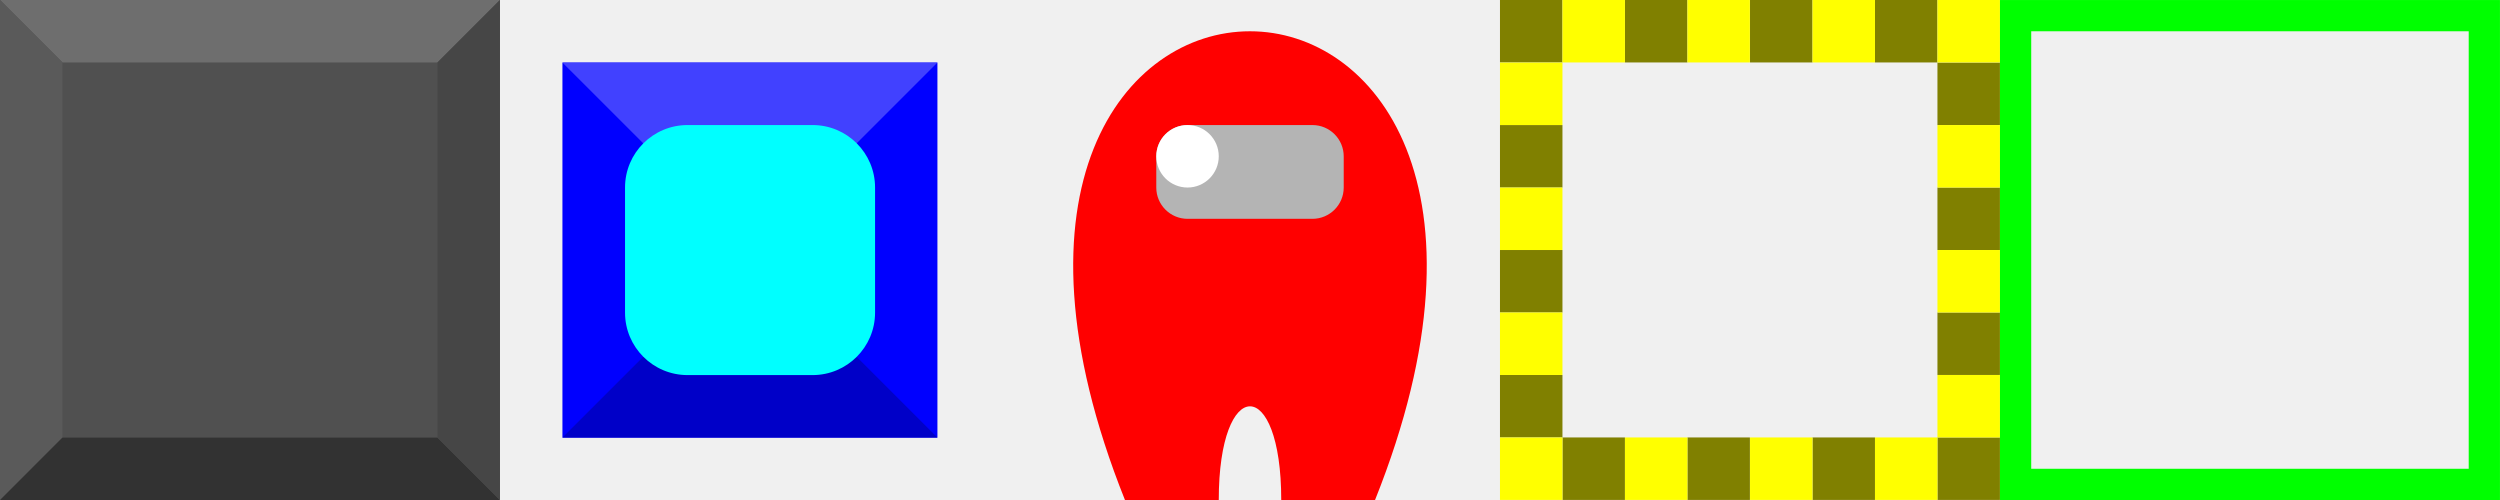
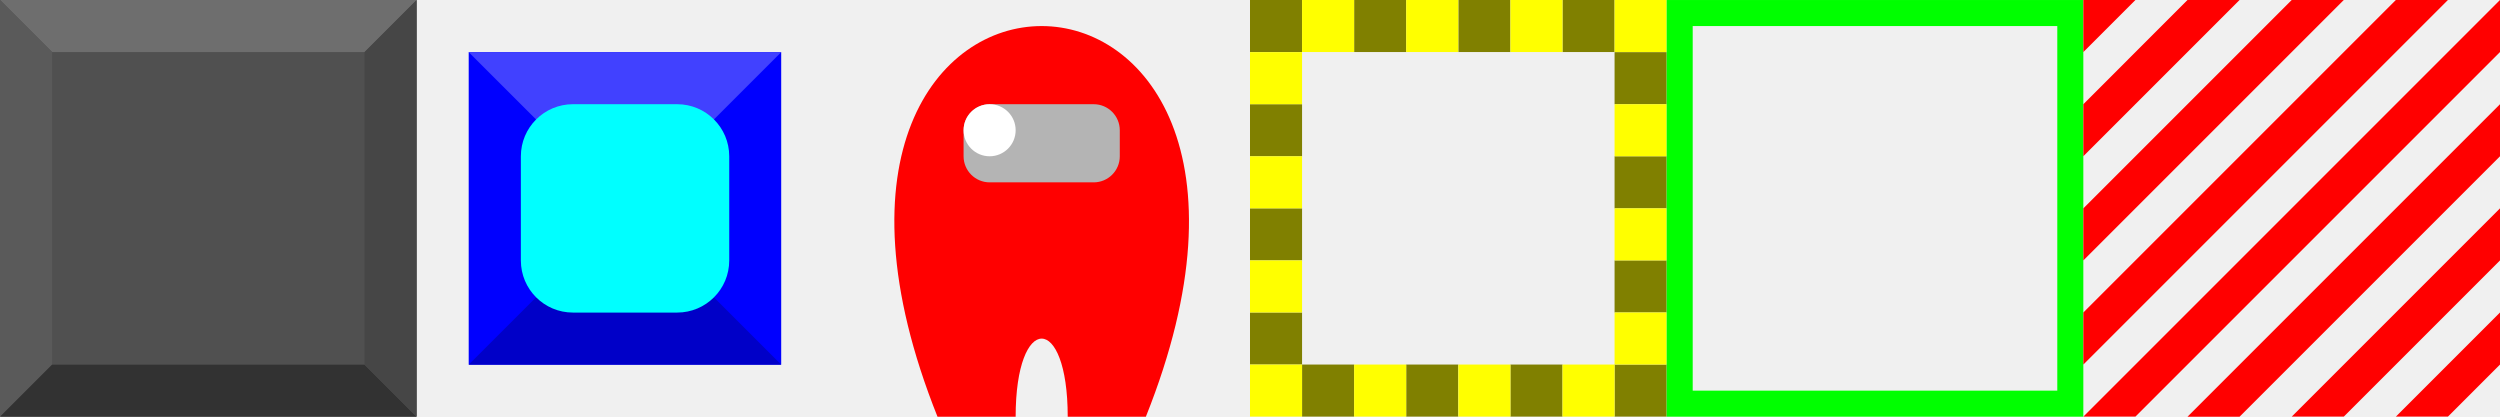
- <svg xmlns="http://www.w3.org/2000/svg" width="80" height="16" viewBox="0 0 21.167 4.233" version="1.1" id="svg8">
+ <svg xmlns="http://www.w3.org/2000/svg" width="96" height="16" viewBox="0 0 25.4 4.233" version="1.1" id="svg8">
  <defs id="defs2" />
  <g id="layer1" transform="translate(6.28e-6,-263.1334)">
    <rect style="fill:#505050;fill-opacity:1;stroke:none;stroke-width:0.265;stroke-linecap:round;stroke-linejoin:round;stroke-miterlimit:4;stroke-dasharray:none;stroke-opacity:1;paint-order:normal" id="rect817" width="4.233" height="4.233" x="0" y="263.133" />
    <rect style="fill:#0000ff;fill-opacity:1;stroke:none;stroke-width:0.265;stroke-linecap:round;stroke-linejoin:round;stroke-miterlimit:4;stroke-dasharray:none;stroke-opacity:1;paint-order:normal" id="rect821" width="3.175" height="3.175" x="4.762" y="263.663" />
    <path style="fill:#6e6e6e;fill-opacity:1;stroke:none;stroke-width:0.265;stroke-linecap:butt;stroke-linejoin:miter;stroke-miterlimit:4;stroke-dasharray:none;stroke-opacity:1" d="m 0,263.133 h 4.233 l -0.529,0.529 H 0.529 Z" id="path823" />
    <path id="path825" d="m -6.28e-6,267.367 3.36e-6,-4.233 0.529,0.529 -2.52e-6,3.175 z" style="fill:#5a5a5a;fill-opacity:1;stroke:none;stroke-width:0.265;stroke-linecap:butt;stroke-linejoin:miter;stroke-miterlimit:4;stroke-dasharray:none;stroke-opacity:1" />
    <path style="fill:#323232;fill-opacity:1;stroke:none;stroke-width:0.265;stroke-linecap:butt;stroke-linejoin:miter;stroke-miterlimit:4;stroke-dasharray:none;stroke-opacity:1" d="M 4.233,267.367 H -2.78e-6 l 0.529,-0.529 H 3.704 Z" id="path827" />
    <path id="path829" d="m 4.233,263.133 1.63e-5,4.233 -0.529,-0.529 -1.23e-5,-3.175 z" style="fill:#464646;fill-opacity:1;stroke:none;stroke-width:0.265;stroke-linecap:butt;stroke-linejoin:miter;stroke-miterlimit:4;stroke-dasharray:none;stroke-opacity:1" />
    <path style="fill:#ff0000;stroke:none;stroke-width:0.265px;stroke-linecap:butt;stroke-linejoin:miter;stroke-opacity:1" d="m 9.525,267.367 c -2.117,-5.292 4.233,-5.292 2.117,0 h -0.794 c 0,-1.058 -0.529,-1.058 -0.529,0 z" id="path837" />
    <rect style="fill:#b4b4b4;fill-opacity:1;stroke:none;stroke-width:0.229;stroke-linecap:round;stroke-linejoin:round;stroke-miterlimit:4;stroke-dasharray:none;stroke-opacity:1;paint-order:normal" id="rect839" width="1.587" height="0.794" x="9.79" y="264.192" rx="0.265" />
    <g id="g925" style="fill:#808000">
      <rect y="263.133" x="12.7" height="0.529" width="0.529" id="rect851" style="fill:#808000;fill-opacity:1;stroke:none;stroke-width:0.529;stroke-linecap:butt;stroke-linejoin:miter;stroke-miterlimit:4;stroke-dasharray:0.529, 0.529;stroke-dashoffset:20;stroke-opacity:1;paint-order:normal" />
      <rect style="fill:#808000;fill-opacity:1;stroke:none;stroke-width:0.529;stroke-linecap:butt;stroke-linejoin:miter;stroke-miterlimit:4;stroke-dasharray:0.529, 0.529;stroke-dashoffset:20;stroke-opacity:1;paint-order:normal" id="rect853" width="0.529" height="0.529" x="13.758" y="263.133" />
      <rect y="263.133" x="14.817" height="0.529" width="0.529" id="rect855" style="fill:#808000;fill-opacity:1;stroke:none;stroke-width:0.529;stroke-linecap:butt;stroke-linejoin:miter;stroke-miterlimit:4;stroke-dasharray:0.529, 0.529;stroke-dashoffset:20;stroke-opacity:1;paint-order:normal" />
      <rect style="fill:#808000;fill-opacity:1;stroke:none;stroke-width:0.529;stroke-linecap:butt;stroke-linejoin:miter;stroke-miterlimit:4;stroke-dasharray:0.529, 0.529;stroke-dashoffset:20;stroke-opacity:1;paint-order:normal" id="rect857" width="0.529" height="0.529" x="15.875" y="263.133" />
      <rect y="263.663" x="16.404" height="0.529" width="0.529" id="rect859" style="fill:#808000;fill-opacity:1;stroke:none;stroke-width:0.529;stroke-linecap:butt;stroke-linejoin:miter;stroke-miterlimit:4;stroke-dasharray:0.529, 0.529;stroke-dashoffset:20;stroke-opacity:1;paint-order:normal" />
      <rect style="fill:#808000;fill-opacity:1;stroke:none;stroke-width:0.529;stroke-linecap:butt;stroke-linejoin:miter;stroke-miterlimit:4;stroke-dasharray:0.529, 0.529;stroke-dashoffset:20;stroke-opacity:1;paint-order:normal" id="rect861" width="0.529" height="0.529" x="16.404" y="264.721" />
      <rect y="265.779" x="16.404" height="0.529" width="0.529" id="rect863" style="fill:#808000;fill-opacity:1;stroke:none;stroke-width:0.529;stroke-linecap:butt;stroke-linejoin:miter;stroke-miterlimit:4;stroke-dasharray:0.529, 0.529;stroke-dashoffset:20;stroke-opacity:1;paint-order:normal" />
      <rect style="fill:#808000;fill-opacity:1;stroke:none;stroke-width:0.529;stroke-linecap:butt;stroke-linejoin:miter;stroke-miterlimit:4;stroke-dasharray:0.529, 0.529;stroke-dashoffset:20;stroke-opacity:1;paint-order:normal" id="rect865" width="0.529" height="0.529" x="16.404" y="266.837" />
      <rect y="264.192" x="12.7" height="0.529" width="0.529" id="rect867" style="fill:#808000;fill-opacity:1;stroke:none;stroke-width:0.529;stroke-linecap:butt;stroke-linejoin:miter;stroke-miterlimit:4;stroke-dasharray:0.529, 0.529;stroke-dashoffset:20;stroke-opacity:1;paint-order:normal" />
      <rect style="fill:#808000;fill-opacity:1;stroke:none;stroke-width:0.529;stroke-linecap:butt;stroke-linejoin:miter;stroke-miterlimit:4;stroke-dasharray:0.529, 0.529;stroke-dashoffset:20;stroke-opacity:1;paint-order:normal" id="rect869" width="0.529" height="0.529" x="12.7" y="265.25" />
      <rect y="266.308" x="12.7" height="0.529" width="0.529" id="rect871" style="fill:#808000;fill-opacity:1;stroke:none;stroke-width:0.529;stroke-linecap:butt;stroke-linejoin:miter;stroke-miterlimit:4;stroke-dasharray:0.529, 0.529;stroke-dashoffset:20;stroke-opacity:1;paint-order:normal" />
      <rect style="fill:#808000;fill-opacity:1;stroke:none;stroke-width:0.529;stroke-linecap:butt;stroke-linejoin:miter;stroke-miterlimit:4;stroke-dasharray:0.529, 0.529;stroke-dashoffset:20;stroke-opacity:1;paint-order:normal" id="rect873" width="0.529" height="0.529" x="13.229" y="266.837" />
      <rect y="266.837" x="14.287" height="0.529" width="0.529" id="rect875" style="fill:#808000;fill-opacity:1;stroke:none;stroke-width:0.529;stroke-linecap:butt;stroke-linejoin:miter;stroke-miterlimit:4;stroke-dasharray:0.529, 0.529;stroke-dashoffset:20;stroke-opacity:1;paint-order:normal" />
      <rect style="fill:#808000;fill-opacity:1;stroke:none;stroke-width:0.529;stroke-linecap:butt;stroke-linejoin:miter;stroke-miterlimit:4;stroke-dasharray:0.529, 0.529;stroke-dashoffset:20;stroke-opacity:1;paint-order:normal" id="rect877" width="0.529" height="0.529" x="15.346" y="266.837" />
    </g>
    <g id="g941">
      <rect style="fill:#ffff00;fill-opacity:1;stroke:none;stroke-width:0.529;stroke-linecap:butt;stroke-linejoin:miter;stroke-miterlimit:4;stroke-dasharray:0.529, 0.529;stroke-dashoffset:20;stroke-opacity:1;paint-order:normal" id="rect879" width="0.529" height="0.529" x="13.229" y="263.133" />
      <rect y="263.133" x="14.287" height="0.529" width="0.529" id="rect881" style="fill:#ffff00;fill-opacity:1;stroke:none;stroke-width:0.529;stroke-linecap:butt;stroke-linejoin:miter;stroke-miterlimit:4;stroke-dasharray:0.529, 0.529;stroke-dashoffset:20;stroke-opacity:1;paint-order:normal" />
      <rect style="fill:#ffff00;fill-opacity:1;stroke:none;stroke-width:0.529;stroke-linecap:butt;stroke-linejoin:miter;stroke-miterlimit:4;stroke-dasharray:0.529, 0.529;stroke-dashoffset:20;stroke-opacity:1;paint-order:normal" id="rect883" width="0.529" height="0.529" x="15.346" y="263.133" />
      <rect y="263.133" x="16.404" height="0.529" width="0.529" id="rect885" style="fill:#ffff00;fill-opacity:1;stroke:none;stroke-width:0.529;stroke-linecap:butt;stroke-linejoin:miter;stroke-miterlimit:4;stroke-dasharray:0.529, 0.529;stroke-dashoffset:20;stroke-opacity:1;paint-order:normal" />
      <rect style="fill:#ffff00;fill-opacity:1;stroke:none;stroke-width:0.529;stroke-linecap:butt;stroke-linejoin:miter;stroke-miterlimit:4;stroke-dasharray:0.529, 0.529;stroke-dashoffset:20;stroke-opacity:1;paint-order:normal" id="rect887" width="0.529" height="0.529" x="16.404" y="264.192" />
      <rect y="265.25" x="16.404" height="0.529" width="0.529" id="rect889" style="fill:#ffff00;fill-opacity:1;stroke:none;stroke-width:0.529;stroke-linecap:butt;stroke-linejoin:miter;stroke-miterlimit:4;stroke-dasharray:0.529, 0.529;stroke-dashoffset:20;stroke-opacity:1;paint-order:normal" />
      <rect style="fill:#ffff00;fill-opacity:1;stroke:none;stroke-width:0.529;stroke-linecap:butt;stroke-linejoin:miter;stroke-miterlimit:4;stroke-dasharray:0.529, 0.529;stroke-dashoffset:20;stroke-opacity:1;paint-order:normal" id="rect891" width="0.529" height="0.529" x="16.404" y="266.308" />
      <rect y="266.837" x="15.875" height="0.529" width="0.529" id="rect893" style="fill:#ffff00;fill-opacity:1;stroke:none;stroke-width:0.529;stroke-linecap:butt;stroke-linejoin:miter;stroke-miterlimit:4;stroke-dasharray:0.529, 0.529;stroke-dashoffset:20;stroke-opacity:1;paint-order:normal" />
      <rect style="fill:#ffff00;fill-opacity:1;stroke:none;stroke-width:0.529;stroke-linecap:butt;stroke-linejoin:miter;stroke-miterlimit:4;stroke-dasharray:0.529, 0.529;stroke-dashoffset:20;stroke-opacity:1;paint-order:normal" id="rect895" width="0.529" height="0.529" x="14.817" y="266.837" />
      <rect y="266.837" x="13.758" height="0.529" width="0.529" id="rect897" style="fill:#ffff00;fill-opacity:1;stroke:none;stroke-width:0.529;stroke-linecap:butt;stroke-linejoin:miter;stroke-miterlimit:4;stroke-dasharray:0.529, 0.529;stroke-dashoffset:20;stroke-opacity:1;paint-order:normal" />
      <rect style="fill:#ffff00;fill-opacity:1;stroke:none;stroke-width:0.529;stroke-linecap:butt;stroke-linejoin:miter;stroke-miterlimit:4;stroke-dasharray:0.529, 0.529;stroke-dashoffset:20;stroke-opacity:1;paint-order:normal" id="rect899" width="0.529" height="0.529" x="12.7" y="266.837" />
      <rect y="265.779" x="12.7" height="0.529" width="0.529" id="rect901" style="fill:#ffff00;fill-opacity:1;stroke:none;stroke-width:0.529;stroke-linecap:butt;stroke-linejoin:miter;stroke-miterlimit:4;stroke-dasharray:0.529, 0.529;stroke-dashoffset:20;stroke-opacity:1;paint-order:normal" />
      <rect style="fill:#ffff00;fill-opacity:1;stroke:none;stroke-width:0.529;stroke-linecap:butt;stroke-linejoin:miter;stroke-miterlimit:4;stroke-dasharray:0.529, 0.529;stroke-dashoffset:20;stroke-opacity:1;paint-order:normal" id="rect903" width="0.529" height="0.529" x="12.7" y="264.721" />
      <rect y="263.663" x="12.7" height="0.529" width="0.529" id="rect905" style="fill:#ffff00;fill-opacity:1;stroke:none;stroke-width:0.529;stroke-linecap:butt;stroke-linejoin:miter;stroke-miterlimit:4;stroke-dasharray:0.529, 0.529;stroke-dashoffset:20;stroke-opacity:1;paint-order:normal" />
    </g>
    <rect rx="0.265" y="264.192" x="9.79" height="0.529" width="0.529" id="rect907" style="fill:#ffffff;fill-opacity:1;stroke:none;stroke-width:0.108;stroke-linecap:round;stroke-linejoin:round;stroke-miterlimit:4;stroke-dasharray:none;stroke-opacity:1;paint-order:normal" />
    <g style="fill:#008000" id="g973" transform="translate(4.233334,-6.349988)">
      <rect style="fill:#008000;fill-opacity:1;stroke:none;stroke-width:0.529;stroke-linecap:butt;stroke-linejoin:miter;stroke-miterlimit:4;stroke-dasharray:0.529, 0.529;stroke-dashoffset:20;stroke-opacity:1;paint-order:normal" id="rect945" width="0.529" height="0.529" x="12.7" y="263.133" />
      <rect y="263.133" x="13.758" height="0.529" width="0.529" id="rect947" style="fill:#008000;fill-opacity:1;stroke:none;stroke-width:0.529;stroke-linecap:butt;stroke-linejoin:miter;stroke-miterlimit:4;stroke-dasharray:0.529, 0.529;stroke-dashoffset:20;stroke-opacity:1;paint-order:normal" />
      <rect style="fill:#008000;fill-opacity:1;stroke:none;stroke-width:0.529;stroke-linecap:butt;stroke-linejoin:miter;stroke-miterlimit:4;stroke-dasharray:0.529, 0.529;stroke-dashoffset:20;stroke-opacity:1;paint-order:normal" id="rect949" width="0.529" height="0.529" x="14.817" y="263.133" />
      <rect y="263.133" x="15.875" height="0.529" width="0.529" id="rect951" style="fill:#008000;fill-opacity:1;stroke:none;stroke-width:0.529;stroke-linecap:butt;stroke-linejoin:miter;stroke-miterlimit:4;stroke-dasharray:0.529, 0.529;stroke-dashoffset:20;stroke-opacity:1;paint-order:normal" />
      <rect style="fill:#008000;fill-opacity:1;stroke:none;stroke-width:0.529;stroke-linecap:butt;stroke-linejoin:miter;stroke-miterlimit:4;stroke-dasharray:0.529, 0.529;stroke-dashoffset:20;stroke-opacity:1;paint-order:normal" id="rect953" width="0.529" height="0.529" x="16.404" y="263.663" />
      <rect y="264.721" x="16.404" height="0.529" width="0.529" id="rect955" style="fill:#008000;fill-opacity:1;stroke:none;stroke-width:0.529;stroke-linecap:butt;stroke-linejoin:miter;stroke-miterlimit:4;stroke-dasharray:0.529, 0.529;stroke-dashoffset:20;stroke-opacity:1;paint-order:normal" />
      <rect style="fill:#008000;fill-opacity:1;stroke:none;stroke-width:0.529;stroke-linecap:butt;stroke-linejoin:miter;stroke-miterlimit:4;stroke-dasharray:0.529, 0.529;stroke-dashoffset:20;stroke-opacity:1;paint-order:normal" id="rect957" width="0.529" height="0.529" x="16.404" y="265.779" />
      <rect y="266.837" x="16.404" height="0.529" width="0.529" id="rect959" style="fill:#008000;fill-opacity:1;stroke:none;stroke-width:0.529;stroke-linecap:butt;stroke-linejoin:miter;stroke-miterlimit:4;stroke-dasharray:0.529, 0.529;stroke-dashoffset:20;stroke-opacity:1;paint-order:normal" />
      <rect style="fill:#008000;fill-opacity:1;stroke:none;stroke-width:0.529;stroke-linecap:butt;stroke-linejoin:miter;stroke-miterlimit:4;stroke-dasharray:0.529, 0.529;stroke-dashoffset:20;stroke-opacity:1;paint-order:normal" id="rect961" width="0.529" height="0.529" x="12.7" y="264.192" />
      <rect y="265.25" x="12.7" height="0.529" width="0.529" id="rect963" style="fill:#008000;fill-opacity:1;stroke:none;stroke-width:0.529;stroke-linecap:butt;stroke-linejoin:miter;stroke-miterlimit:4;stroke-dasharray:0.529, 0.529;stroke-dashoffset:20;stroke-opacity:1;paint-order:normal" />
      <rect style="fill:#008000;fill-opacity:1;stroke:none;stroke-width:0.529;stroke-linecap:butt;stroke-linejoin:miter;stroke-miterlimit:4;stroke-dasharray:0.529, 0.529;stroke-dashoffset:20;stroke-opacity:1;paint-order:normal" id="rect965" width="0.529" height="0.529" x="12.7" y="266.308" />
      <rect y="266.837" x="13.229" height="0.529" width="0.529" id="rect967" style="fill:#008000;fill-opacity:1;stroke:none;stroke-width:0.529;stroke-linecap:butt;stroke-linejoin:miter;stroke-miterlimit:4;stroke-dasharray:0.529, 0.529;stroke-dashoffset:20;stroke-opacity:1;paint-order:normal" />
      <rect style="fill:#008000;fill-opacity:1;stroke:none;stroke-width:0.529;stroke-linecap:butt;stroke-linejoin:miter;stroke-miterlimit:4;stroke-dasharray:0.529, 0.529;stroke-dashoffset:20;stroke-opacity:1;paint-order:normal" id="rect969" width="0.529" height="0.529" x="14.287" y="266.837" />
      <rect y="266.837" x="15.346" height="0.529" width="0.529" id="rect971" style="fill:#008000;fill-opacity:1;stroke:none;stroke-width:0.529;stroke-linecap:butt;stroke-linejoin:miter;stroke-miterlimit:4;stroke-dasharray:0.529, 0.529;stroke-dashoffset:20;stroke-opacity:1;paint-order:normal" />
    </g>
    <g id="g1003" transform="translate(4.233334,-6.349992)" style="fill:#00ff00">
      <rect y="263.133" x="13.229" height="0.529" width="0.529" id="rect975" style="fill:#00ff00;fill-opacity:1;stroke:none;stroke-width:0.529;stroke-linecap:butt;stroke-linejoin:miter;stroke-miterlimit:4;stroke-dasharray:0.529, 0.529;stroke-dashoffset:20;stroke-opacity:1;paint-order:normal" />
      <rect style="fill:#00ff00;fill-opacity:1;stroke:none;stroke-width:0.529;stroke-linecap:butt;stroke-linejoin:miter;stroke-miterlimit:4;stroke-dasharray:0.529, 0.529;stroke-dashoffset:20;stroke-opacity:1;paint-order:normal" id="rect977" width="0.529" height="0.529" x="14.287" y="263.133" />
      <rect y="263.133" x="15.346" height="0.529" width="0.529" id="rect979" style="fill:#00ff00;fill-opacity:1;stroke:none;stroke-width:0.529;stroke-linecap:butt;stroke-linejoin:miter;stroke-miterlimit:4;stroke-dasharray:0.529, 0.529;stroke-dashoffset:20;stroke-opacity:1;paint-order:normal" />
      <rect style="fill:#00ff00;fill-opacity:1;stroke:none;stroke-width:0.529;stroke-linecap:butt;stroke-linejoin:miter;stroke-miterlimit:4;stroke-dasharray:0.529, 0.529;stroke-dashoffset:20;stroke-opacity:1;paint-order:normal" id="rect981" width="0.529" height="0.529" x="16.404" y="263.133" />
      <rect y="264.192" x="16.404" height="0.529" width="0.529" id="rect983" style="fill:#00ff00;fill-opacity:1;stroke:none;stroke-width:0.529;stroke-linecap:butt;stroke-linejoin:miter;stroke-miterlimit:4;stroke-dasharray:0.529, 0.529;stroke-dashoffset:20;stroke-opacity:1;paint-order:normal" />
      <rect style="fill:#00ff00;fill-opacity:1;stroke:none;stroke-width:0.529;stroke-linecap:butt;stroke-linejoin:miter;stroke-miterlimit:4;stroke-dasharray:0.529, 0.529;stroke-dashoffset:20;stroke-opacity:1;paint-order:normal" id="rect985" width="0.529" height="0.529" x="16.404" y="265.25" />
      <rect y="266.308" x="16.404" height="0.529" width="0.529" id="rect987" style="fill:#00ff00;fill-opacity:1;stroke:none;stroke-width:0.529;stroke-linecap:butt;stroke-linejoin:miter;stroke-miterlimit:4;stroke-dasharray:0.529, 0.529;stroke-dashoffset:20;stroke-opacity:1;paint-order:normal" />
      <rect style="fill:#00ff00;fill-opacity:1;stroke:none;stroke-width:0.529;stroke-linecap:butt;stroke-linejoin:miter;stroke-miterlimit:4;stroke-dasharray:0.529, 0.529;stroke-dashoffset:20;stroke-opacity:1;paint-order:normal" id="rect989" width="0.529" height="0.529" x="15.875" y="266.837" />
      <rect y="266.837" x="14.817" height="0.529" width="0.529" id="rect991" style="fill:#00ff00;fill-opacity:1;stroke:none;stroke-width:0.529;stroke-linecap:butt;stroke-linejoin:miter;stroke-miterlimit:4;stroke-dasharray:0.529, 0.529;stroke-dashoffset:20;stroke-opacity:1;paint-order:normal" />
      <rect style="fill:#00ff00;fill-opacity:1;stroke:none;stroke-width:0.529;stroke-linecap:butt;stroke-linejoin:miter;stroke-miterlimit:4;stroke-dasharray:0.529, 0.529;stroke-dashoffset:20;stroke-opacity:1;paint-order:normal" id="rect993" width="0.529" height="0.529" x="13.758" y="266.837" />
      <rect y="266.837" x="12.7" height="0.529" width="0.529" id="rect995" style="fill:#00ff00;fill-opacity:1;stroke:none;stroke-width:0.529;stroke-linecap:butt;stroke-linejoin:miter;stroke-miterlimit:4;stroke-dasharray:0.529, 0.529;stroke-dashoffset:20;stroke-opacity:1;paint-order:normal" />
      <rect style="fill:#00ff00;fill-opacity:1;stroke:none;stroke-width:0.529;stroke-linecap:butt;stroke-linejoin:miter;stroke-miterlimit:4;stroke-dasharray:0.529, 0.529;stroke-dashoffset:20;stroke-opacity:1;paint-order:normal" id="rect997" width="0.529" height="0.529" x="12.7" y="265.779" />
      <rect y="264.721" x="12.7" height="0.529" width="0.529" id="rect999" style="fill:#00ff00;fill-opacity:1;stroke:none;stroke-width:0.529;stroke-linecap:butt;stroke-linejoin:miter;stroke-miterlimit:4;stroke-dasharray:0.529, 0.529;stroke-dashoffset:20;stroke-opacity:1;paint-order:normal" />
      <rect style="fill:#00ff00;fill-opacity:1;stroke:none;stroke-width:0.529;stroke-linecap:butt;stroke-linejoin:miter;stroke-miterlimit:4;stroke-dasharray:0.529, 0.529;stroke-dashoffset:20;stroke-opacity:1;paint-order:normal" id="rect1001" width="0.529" height="0.529" x="12.7" y="263.663" />
    </g>
    <path style="fill:#4141ff;fill-opacity:1;stroke:none;stroke-width:0.265px;stroke-linecap:butt;stroke-linejoin:miter;stroke-opacity:1" d="m 4.762,263.663 h 3.175 l -1.587,1.587 z" id="path1007" />
    <path id="path1009" d="m 4.762,266.838 h 3.175 l -1.587,-1.587 z" style="fill:#0000c8;fill-opacity:1;stroke:none;stroke-width:0.265px;stroke-linecap:butt;stroke-linejoin:miter;stroke-opacity:1" />
    <rect style="fill:#00ffff;fill-opacity:1;stroke:none;stroke-width:0.423;stroke-linecap:butt;stroke-linejoin:miter;stroke-miterlimit:4;stroke-dasharray:0.423, 0.423;stroke-dashoffset:20;stroke-opacity:1;paint-order:normal" id="rect943" width="2.117" height="2.117" x="5.292" y="264.192" rx="0.529" />
-     <path style="fill:#00ff00;fill-opacity:1;stroke:none;stroke-width:2;stroke-linecap:butt;stroke-linejoin:miter;stroke-miterlimit:4;stroke-dasharray:2, 2;stroke-dashoffset:20;stroke-opacity:1;paint-order:normal" d="M 64,0 V 16 H 80 V 0 Z m 1,1 h 14 l 0,14 h -14 z" transform="matrix(0.2645833,0,0,0.2645833,-6.28e-6,263.1334)" id="rect894" />
+     <path style="fill:#00ff00;fill-opacity:1;stroke:none;stroke-width:2;stroke-linecap:butt;stroke-linejoin:miter;stroke-miterlimit:4;stroke-dasharray:2, 2;stroke-dashoffset:20;stroke-opacity:1;paint-order:normal" d="M 64,0 V 16 H 80 V 0 Z m 1,1 h 14 V 15 h -14 z" transform="matrix(0.2645833,0,0,0.2645833,-6.28e-6,263.1334)" id="rect894" />
+     <g id="g2377">
+       <path id="path2353" d="m 21.167,263.133 h 0.529 l -0.529,0.529 z" style="fill:#ff0000;stroke:none;stroke-width:0.265px;stroke-linecap:butt;stroke-linejoin:miter;stroke-opacity:1;fill-opacity:1" />
+       <path id="path2355" d="M 21.167,264.192 22.225,263.133 h 0.529 l -1.587,1.587 v -0.529" style="fill:#ff0000;stroke:none;stroke-width:0.265px;stroke-linecap:butt;stroke-linejoin:miter;stroke-opacity:1;fill-opacity:1" />
+       <path style="fill:#ff0000;fill-opacity:1;stroke:none;stroke-width:0.265px;stroke-linecap:butt;stroke-linejoin:miter;stroke-opacity:1" d="m 21.167,265.25 2.117,-2.117 h 0.529 l -2.646,2.646 v -0.529" id="path2357" />
+       <path id="path2359" d="m 21.167,266.308 3.175,-3.175 h 0.529 l -3.704,3.704 v -0.529" style="fill:#ff0000;fill-opacity:1;stroke:none;stroke-width:0.265px;stroke-linecap:butt;stroke-linejoin:miter;stroke-opacity:1" />
+       <path style="fill:#ff0000;fill-opacity:1;stroke:none;stroke-width:0.265px;stroke-linecap:butt;stroke-linejoin:miter;stroke-opacity:1" d="m 25.4,263.133 v 0.529 l -3.704,3.704 h -0.529" id="path2361" />
+       <path id="path2363" d="m 25.4,264.192 v 0.529 l -2.646,2.646 H 22.225" style="fill:#ff0000;fill-opacity:1;stroke:none;stroke-width:0.265px;stroke-linecap:butt;stroke-linejoin:miter;stroke-opacity:1" />
+       <path style="fill:#ff0000;fill-opacity:1;stroke:none;stroke-width:0.265px;stroke-linecap:butt;stroke-linejoin:miter;stroke-opacity:1" d="m 25.4,265.25 v 0.529 l -1.587,1.587 h -0.529" id="path2365" />
+       <path id="path2367" d="m 25.4,266.308 v 0.529 l -0.529,0.529 h -0.529" style="fill:#ff0000;fill-opacity:1;stroke:none;stroke-width:0.265px;stroke-linecap:butt;stroke-linejoin:miter;stroke-opacity:1" />
+     </g>
  </g>
</svg>
